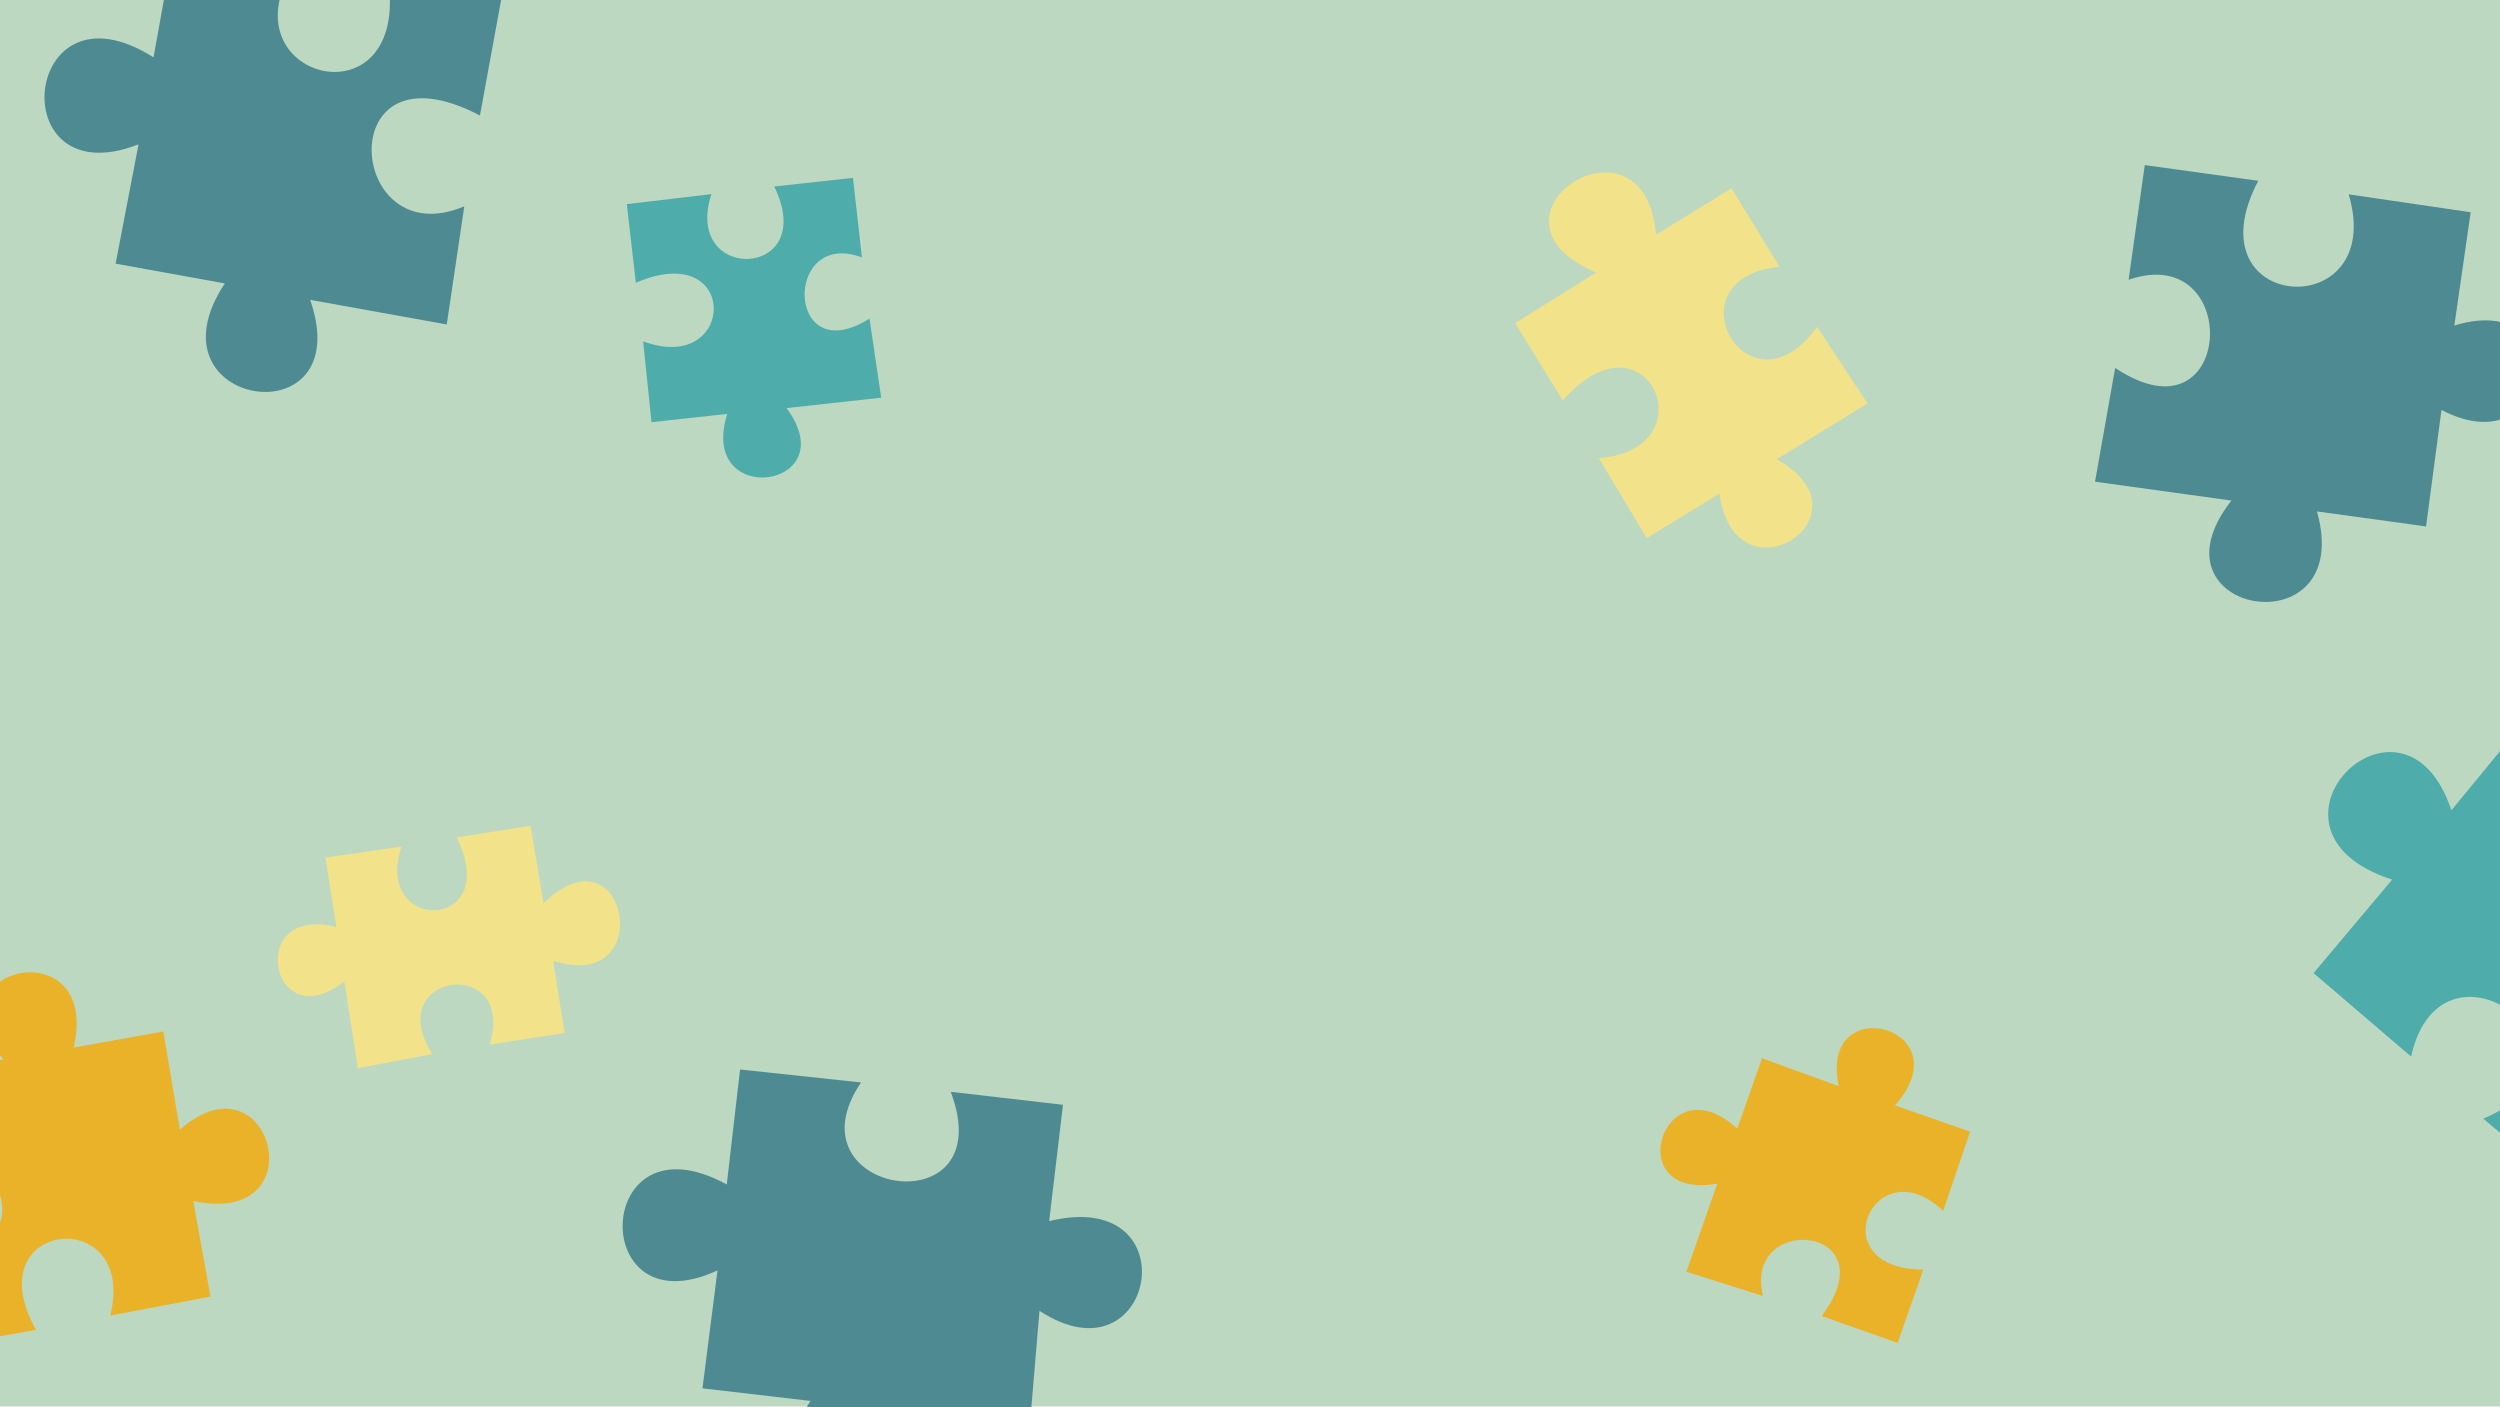
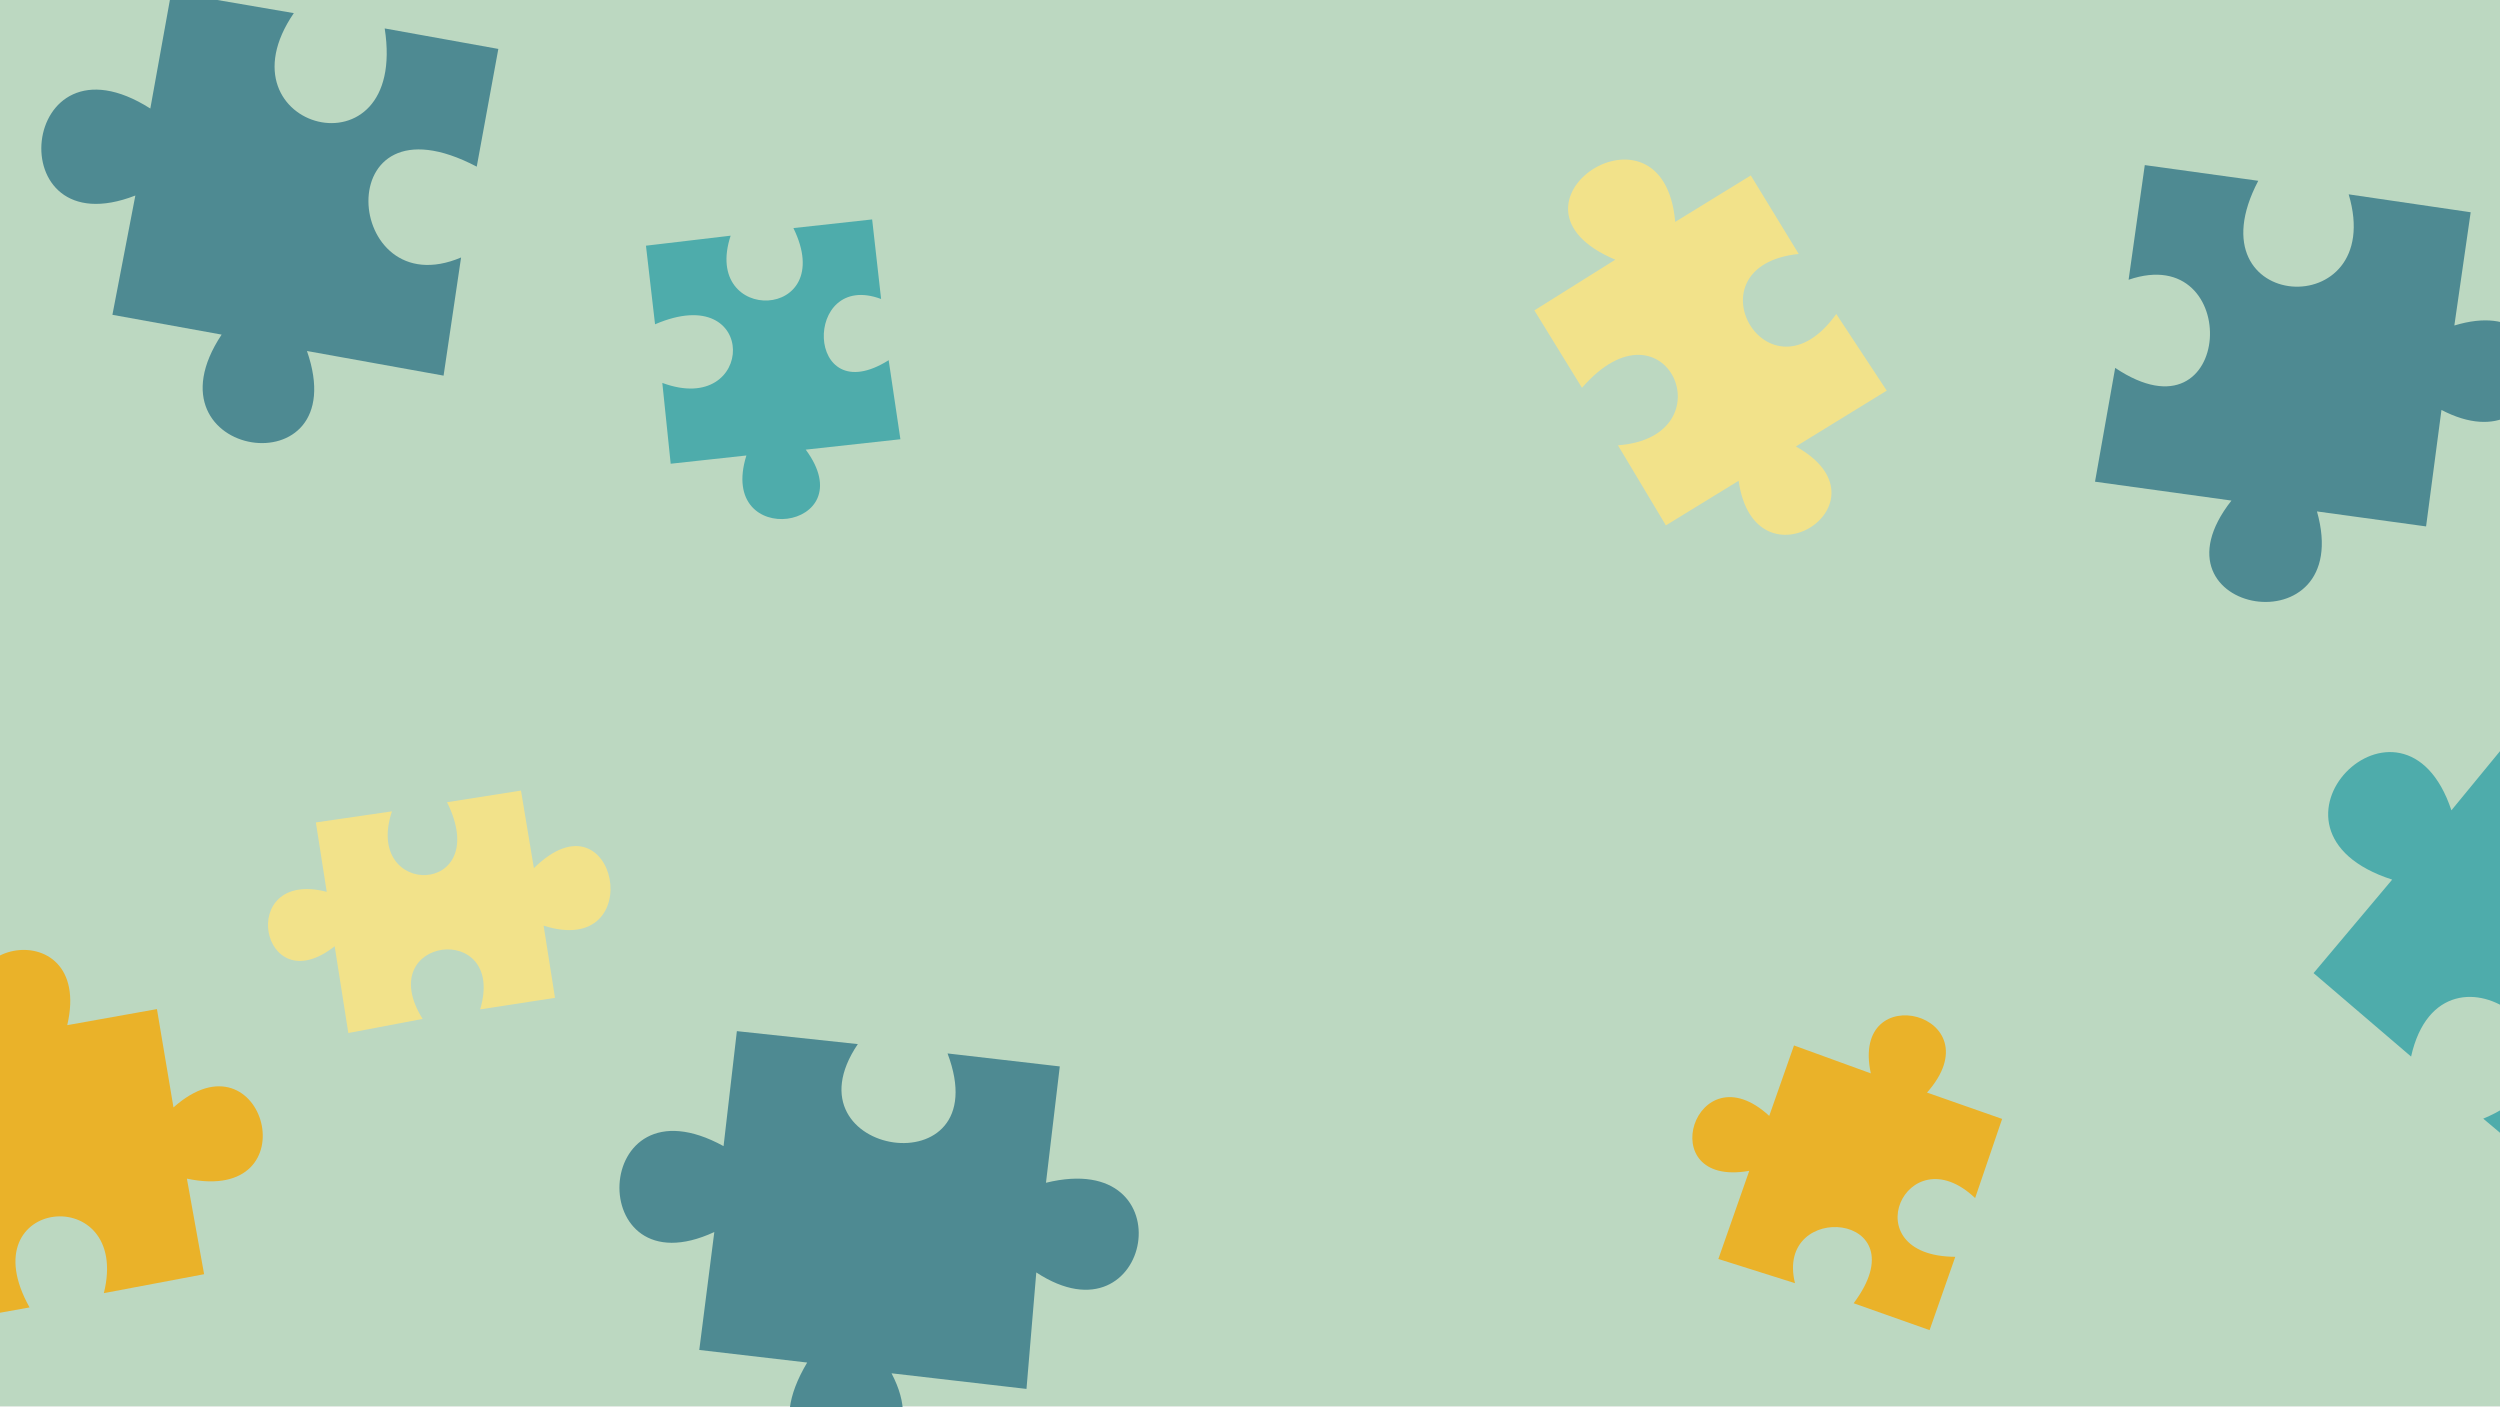
<svg xmlns="http://www.w3.org/2000/svg" width="1600mm" height="900mm" viewBox="0 0 1600 900" version="1.1" id="svg1">
  <defs id="defs1">
    <rect x="-2003.206" y="-711.563" width="1388.322" height="235.899" id="rect1143" />
    <rect x="-1972.268" y="-406.055" width="1705.432" height="247.5" id="rect1144" />
    <rect x="-2598.753" y="-320.977" width="533.673" height="132.597" id="rect1145" />
    <rect x="-2598.753" y="-320.977" width="533.673" height="132.597" id="rect1146" />
    <rect x="-2598.753" y="-320.977" width="533.673" height="132.597" id="rect1147" />
    <rect x="-2598.753" y="-320.977" width="533.673" height="132.597" id="rect1148" />
    <filter id="mask-powermask-path-effect18_inverse" style="color-interpolation-filters:sRGB" height="100" width="100" x="-50" y="-50">
      <feColorMatrix id="mask-powermask-path-effect18_primitive1" values="1" type="saturate" result="fbSourceGraphic" />
      <feColorMatrix id="mask-powermask-path-effect18_primitive2" values="-1 0 0 0 1 0 -1 0 0 1 0 0 -1 0 1 0 0 0 1 0 " in="fbSourceGraphic" />
    </filter>
    <clipPath clipPathUnits="userSpaceOnUse" id="clipPath19">
      <path id="path19" style="display:block;fill:#ffffff;fill-opacity:1;stroke:none;stroke-width:5.329;stroke-miterlimit:4.3;paint-order:markers fill stroke" d="M -630.438,-359.096 V 1306.601 H 2484.815 V -359.096 Z M 1.326,0 H 1600 V 899.254 H 1.326 Z" />
    </clipPath>
  </defs>
  <g id="layer1">
    <path style="fill:#bcd8c1;fill-opacity:1;stroke-width:6.939;stroke-miterlimit:4.3;paint-order:markers fill stroke" id="rect13" width="1600" height="900" x="-4.1685161e-14" y="5.978551e-14" d="M 0,0 H 1600 V 900 H 0 Z" />
-     <path style="fill:#4e8a92;fill-opacity:1;stroke:none;stroke-width:0.165px;stroke-linecap:butt;stroke-linejoin:miter;stroke-opacity:1" d="m 285.936,207.663 -87.435,-15.764 c 31.296,90.055 -107.486,69.188 -54.612,-10.496 L 73.988,168.735 88.671,92.391 C 0.554,126.688 13.876,-16.829 98.251,36.713 l 13.432,-74.503 78.403,13.447 c -50.872,74.41 73.37,107.43 58.166,9.798 l 72.724,13.112 -13.816,75.352 C 211.096,23.509 221.714,164.003 297.139,132.044 Z" id="path5" />
-     <path style="fill:#4eacab;fill-opacity:1;stroke:none;stroke-width:0.103px;stroke-linecap:butt;stroke-linejoin:miter;stroke-opacity:1" d="m 563.977,254.514 -60.59,6.654 c 38.287,51.701 -57.068,64.925 -37.972,3.74 l -48.452,5.278 -5.359,-51.727 c 59.84,22.194 62.284,-66.334 -4.651,-37.509 l -5.819,-50.307 54.196,-6.409 c -18.817,57.422 69.368,54.771 40.171,-4.868 l 50.395,-5.535 5.733,50.925 c -50.443,-18.879 -48.913,73.002 4.842,39.161 z" id="path6" />
-     <path style="fill:#4e8a92;fill-opacity:1;stroke:none;stroke-width:0.162px;stroke-linecap:butt;stroke-linejoin:miter;stroke-opacity:1" d="m 658.998,913.465 -86.373,-9.998 c 41.098,78.422 -106.396,80.919 -53.989,-6.879 l -69.056,-8.058 9.627,-75.474 c -83.949,38.94 -79.799,-102.059 5.918,-54.975 l 8.519,-73.597 77.409,8.292 c -48.756,72.124 90.53,93.635 57.417,5.978 l 71.84,8.316 -8.842,74.451 c 91.223,-22.342 67.863,106.046 -6.198,57.391 z" id="path7" />
-     <path style="fill:#eab229;fill-opacity:1;stroke:none;stroke-width:0.136px;stroke-linecap:butt;stroke-linejoin:miter;stroke-opacity:1" d="M -69.664,690.936 2.114,678.005 C -47.769,617.698 64.97,593.977 47.133,670.428 l 57.402,-10.287 10.584,62.936 c 57.956,-51.636 88.838,62.583 8.588,45.577 l 11.018,61.161 -64.166,12.125 c 17.809,-71.82 -87.228,-61.614 -47.552,9.132 l -59.701,10.755 -10.967,-61.925 c 88.344,11.248 39.912,-93.786 -8.95,-47.585 z" id="path9" />
-     <path style="fill:#f2e28a;fill-opacity:1;stroke:none;stroke-width:0.105px;stroke-linecap:butt;stroke-linejoin:miter;stroke-opacity:1" d="m 229.071,683.64 -8.75,-55.537 c -47.323,37.422 -63.694,-49.866 -5.077,-34.824 l -6.955,-44.413 48.683,-7.091 c -18.554,56.048 65.238,54.612 35.271,-5.846 l 47.323,-7.455 8.258,49.657 c 52.91,-52.162 74.281,58.466 6.232,36.803 l 7.277,46.193 -47.91,7.402 c 17.154,-57.294 -69.577,-46.497 -36.825,6.091 z" id="path10" />
+     <path style="fill:#4e8a92;fill-opacity:1;stroke:none;stroke-width:0.165px;stroke-linecap:butt;stroke-linejoin:miter;stroke-opacity:1" d="M 283.89,240.405 196.455,224.641 c 31.296,90.055 -107.486,69.188 -54.612,-10.496 L 71.942,201.477 86.625,125.133 C -1.493,159.431 11.83,15.913 96.204,69.455 L 109.637,-5.048 188.04,8.399 C 137.168,82.809 261.41,115.829 246.206,18.197 l 72.724,13.112 -13.816,75.352 c -96.063,-50.41 -85.445,90.085 -10.021,58.125 z" id="path5" />
+     <path style="fill:#4eacab;fill-opacity:1;stroke:none;stroke-width:0.103px;stroke-linecap:butt;stroke-linejoin:miter;stroke-opacity:1" d="m 576.255,281.117 -60.59,6.654 c 38.287,51.701 -57.068,64.925 -37.972,3.74 l -48.452,5.278 -5.359,-51.727 c 59.84,22.194 62.284,-66.334 -4.651,-37.509 l -5.819,-50.307 54.196,-6.409 c -18.817,57.422 69.368,54.771 40.171,-4.868 l 50.395,-5.535 5.733,50.925 c -50.443,-18.879 -48.913,73.002 4.842,39.161 z" id="path6" />
+     <path style="fill:#4e8a92;fill-opacity:1;stroke:none;stroke-width:0.162px;stroke-linecap:butt;stroke-linejoin:miter;stroke-opacity:1" d="m 656.952,888.908 -86.373,-9.998 c 41.098,78.422 -106.396,80.919 -53.989,-6.879 l -69.056,-8.058 9.627,-75.474 c -83.949,38.94 -79.799,-102.059 5.918,-54.975 l 8.519,-73.597 77.409,8.292 c -48.756,72.124 90.53,93.635 57.417,5.978 l 71.84,8.316 -8.842,74.451 c 91.223,-22.342 67.863,106.046 -6.198,57.391 z" id="path7" />
+     <path style="fill:#eab229;fill-opacity:1;stroke:none;stroke-width:0.136px;stroke-linecap:butt;stroke-linejoin:miter;stroke-opacity:1" d="M -73.757,676.611 -1.979,663.68 C -51.862,603.373 60.877,579.653 43.04,656.103 l 57.402,-10.287 10.584,62.936 c 57.956,-51.636 88.838,62.583 8.588,45.577 l 11.018,61.161 -64.166,12.125 c 17.809,-71.82 -87.228,-61.614 -47.552,9.132 l -59.701,10.755 -10.967,-61.925 c 88.344,11.248 39.912,-93.786 -8.95,-47.585 z" id="path9" />
+     <path style="fill:#f2e28a;fill-opacity:1;stroke:none;stroke-width:0.105px;stroke-linecap:butt;stroke-linejoin:miter;stroke-opacity:1" d="m 222.932,661.129 -8.75,-55.537 c -47.323,37.422 -63.694,-49.866 -5.077,-34.824 l -6.955,-44.413 48.683,-7.091 c -18.554,56.048 65.238,54.612 35.271,-5.846 l 47.323,-7.455 8.258,49.657 c 52.91,-52.162 74.281,58.466 6.232,36.803 l 7.277,46.193 -47.91,7.402 c 17.154,-57.294 -69.577,-46.497 -36.825,6.091 z" id="path10" />
    <path style="fill:#4eacab;fill-opacity:1;stroke:none;stroke-width:0.171px;stroke-linecap:butt;stroke-linejoin:miter;stroke-opacity:1" d="m 1790.647,599.24 -70.22,-59.054 c 89.952,-25.244 -14.938,-140.259 -44.375,-36.457 l -56.19,-47.168 -50.957,62.042 c -30.903,-92.631 -136.119,12.657 -37.909,44.351 l -50.319,59.834 62.419,53.409 c 20.051,-89.649 137.424,1.68 46.166,39.74 l 58.405,49.118 50.741,-60.699 c 48.91,86.195 130.536,-24.705 39.561,-46.317 z" id="path11" />
-     <path style="fill:#eab229;fill-opacity:1;stroke:none;stroke-width:0.111px;stroke-linecap:butt;stroke-linejoin:miter;stroke-opacity:1" d="m 1079.283,813.932 19.777,-56.41 c -63.159,11.209 -34.528,-78.771 12.784,-35.165 l 15.854,-45.091 49.157,17.878 c -13.409,-62.191 80.52,-38.068 35.971,12.289 l 48.067,16.852 -17.276,50.657 c -44.021,-41.715 -79.179,37.312 -12.699,37.6 l -16.449,46.919 -48.59,-17.197 c 43.712,-58.456 -50.756,-66.352 -37.55,-12.842 z" id="path12" />
-     <path style="fill:#f2e28a;fill-opacity:1;stroke:none;stroke-width:0.127px;stroke-linecap:butt;stroke-linejoin:miter;stroke-opacity:1" d="m 1195.237,258.19 -58.157,35.747 c 64.045,35.558 -26.137,94.677 -36.658,21.956 l -46.528,28.54 -30.686,-51.25 c 71.482,-5.385 30.736,-98.624 -23.027,-36.8 l -30.46,-49.555 51.797,-32.449 c -83.174,-34.935 30.831,-110.56 38.336,-24.175 l 48.372,-29.732 30.675,50.238 c -72.226,7.536 -19.613,99.697 24.027,38.427 z" id="path11493" />
+     <path style="fill:#eab229;fill-opacity:1;stroke:none;stroke-width:0.111px;stroke-linecap:butt;stroke-linejoin:miter;stroke-opacity:1" d="m 1099.747,805.746 19.777,-56.41 c -63.159,11.209 -34.528,-78.771 12.784,-35.165 l 15.854,-45.091 49.157,17.878 c -13.409,-62.191 80.52,-38.068 35.971,12.289 l 48.067,16.852 -17.276,50.657 c -44.021,-41.715 -79.179,37.312 -12.699,37.6 l -16.449,46.919 -48.59,-17.197 c 43.712,-58.456 -50.756,-66.352 -37.55,-12.842 z" id="path12" />
+     <path style="fill:#f2e28a;fill-opacity:1;stroke:none;stroke-width:0.127px;stroke-linecap:butt;stroke-linejoin:miter;stroke-opacity:1" d="m 1207.515,250.004 -58.157,35.747 c 64.045,35.558 -26.137,94.677 -36.658,21.956 l -46.528,28.54 -30.686,-51.25 c 71.482,-5.385 30.736,-98.624 -23.027,-36.8 l -30.459,-49.555 51.797,-32.449 c -83.174,-34.935 30.831,-110.56 38.336,-24.175 l 48.372,-29.732 30.675,50.238 c -72.226,7.536 -19.613,99.697 24.027,38.427 z" id="path11493" />
    <path style="fill:#4e8a92;fill-opacity:1;stroke:none;stroke-width:0.103px;stroke-linecap:butt;stroke-linejoin:miter;stroke-opacity:1" d="m 1340.813,308.286 87.314,12.08 c -57.444,73.18 79.856,96.168 54.738,6.949 l 69.824,9.596 9.847,-74.554 c 72.217,37.838 86.604,-77.953 8.246,-54.031 l 10.454,-72.484 -78.081,-11.465 c 24.868,83.77 -102.497,76.356 -57.871,-8.668 l -72.623,-10.047 -10.356,73.381 c 73.684,-25.242 67.741,107.513 -8.589,56.411 z" id="path12121" />
  </g>
</svg>
